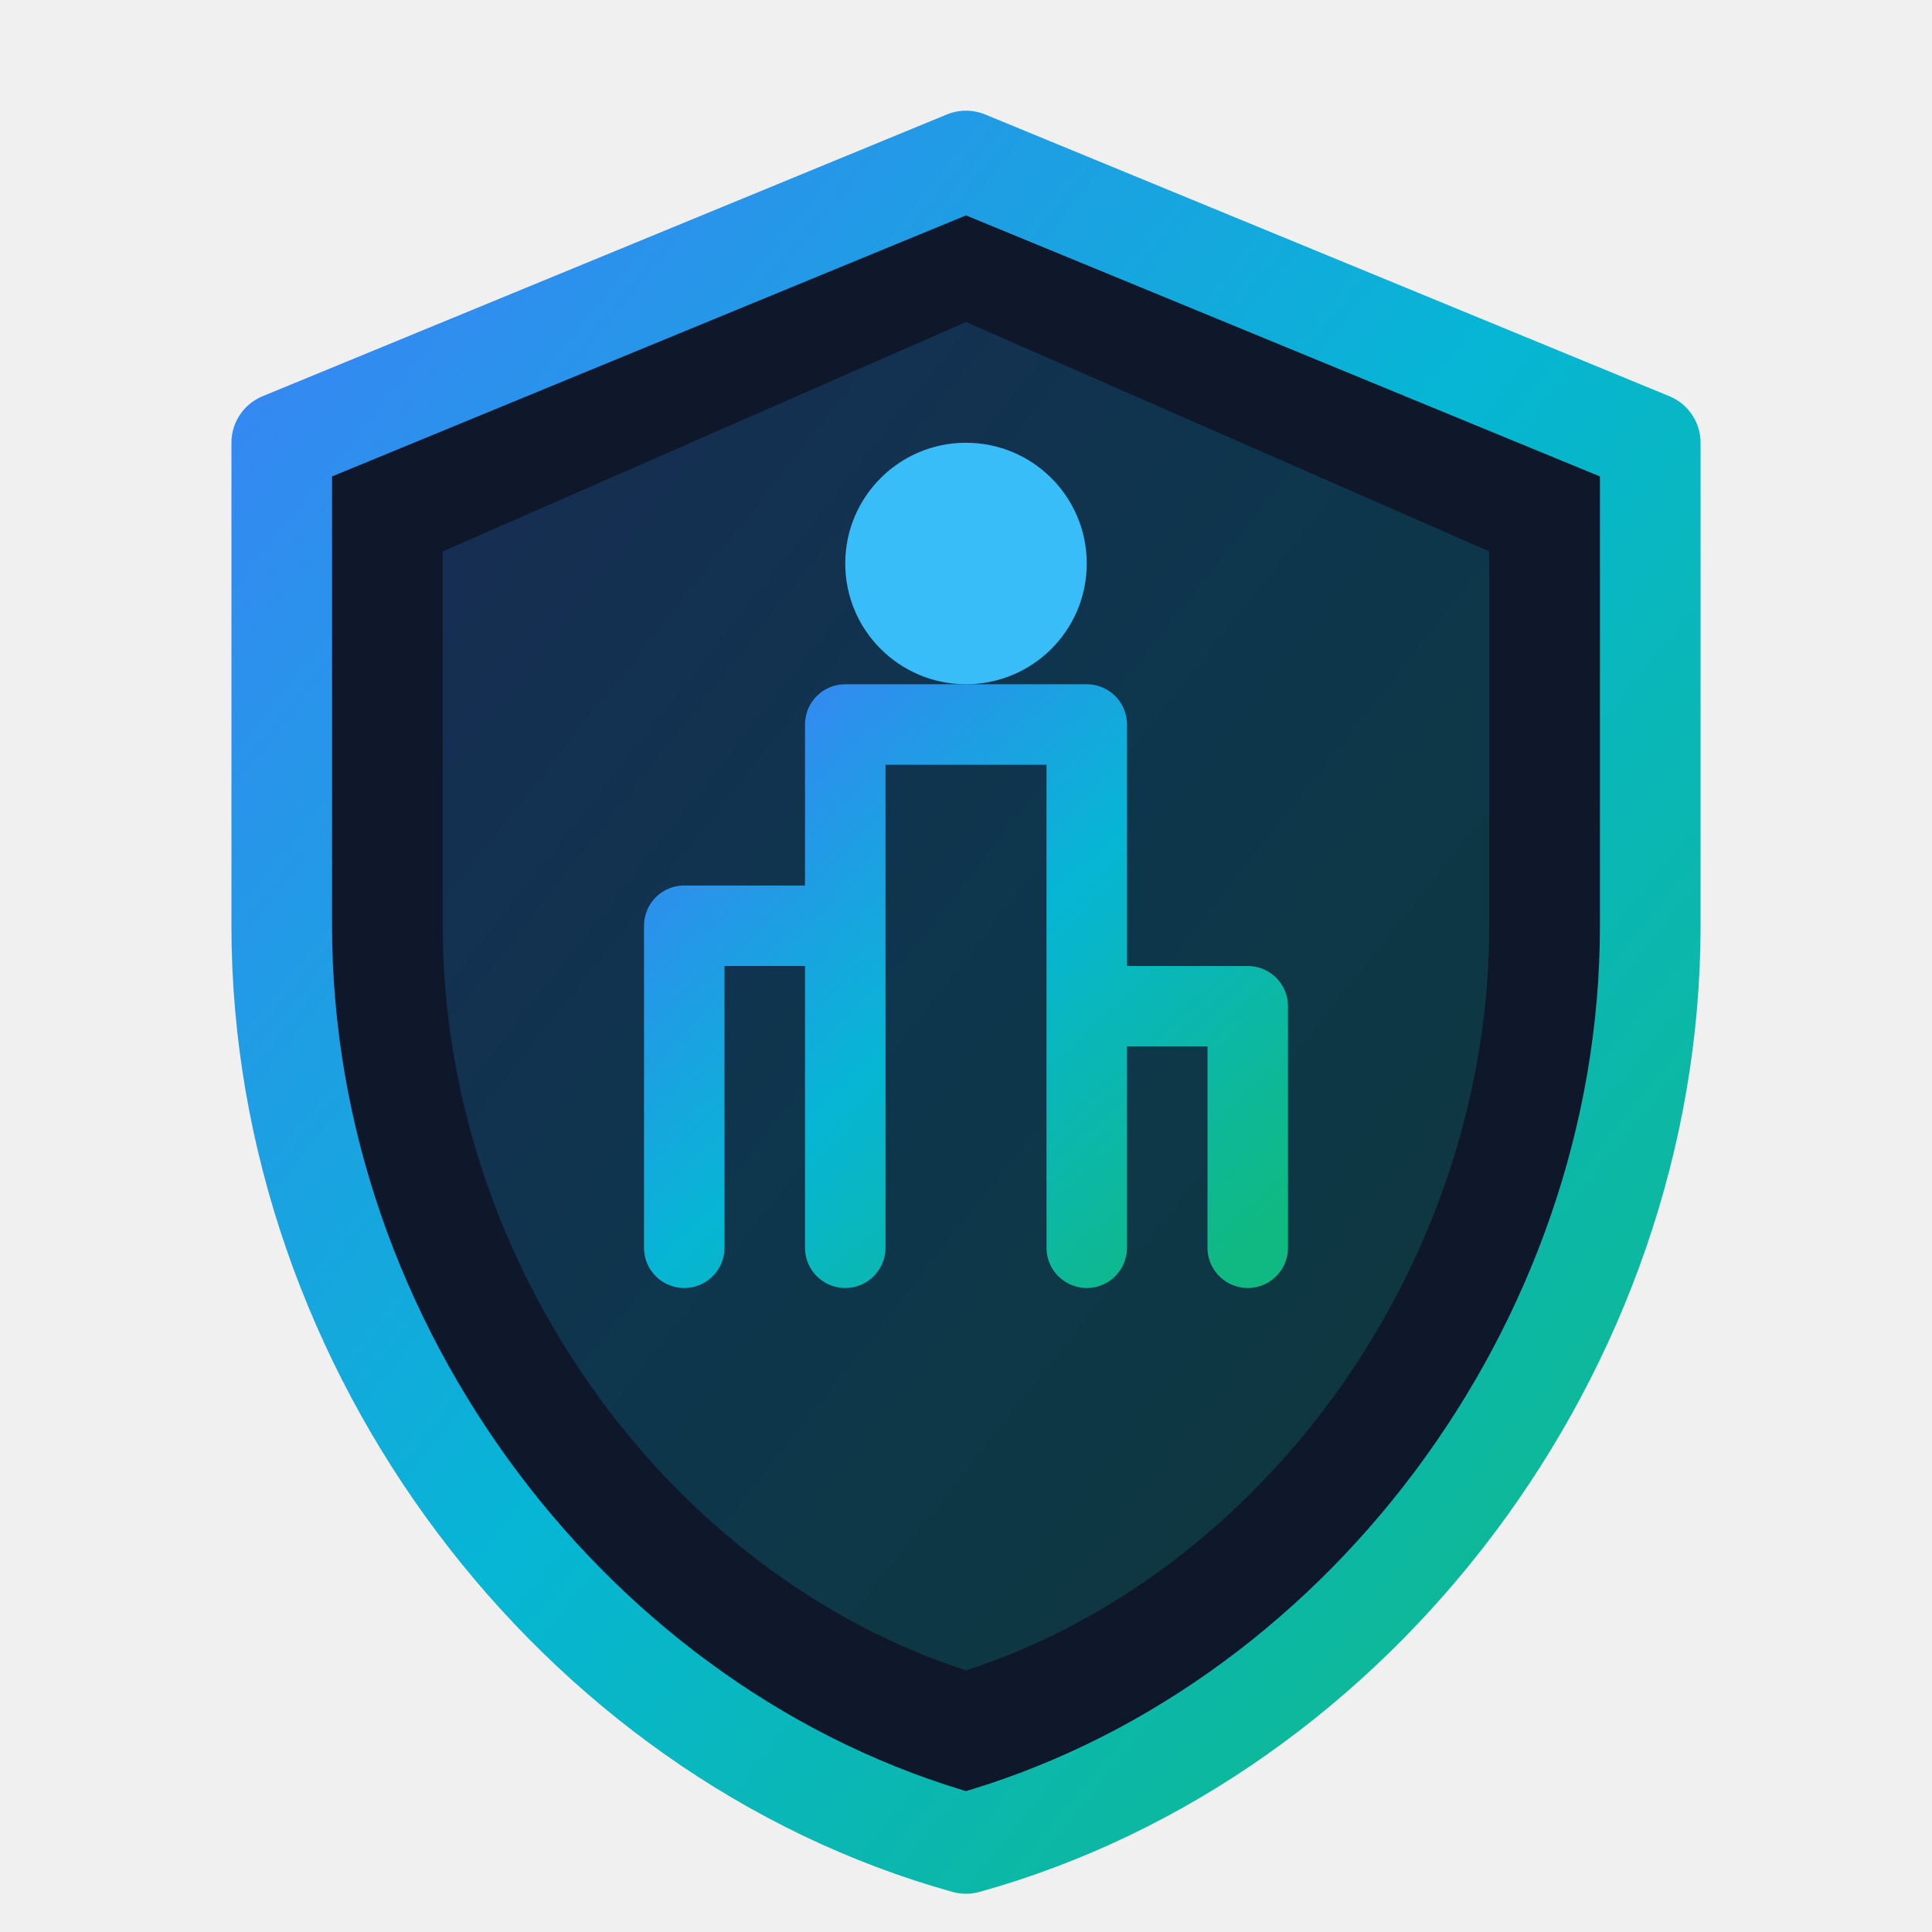
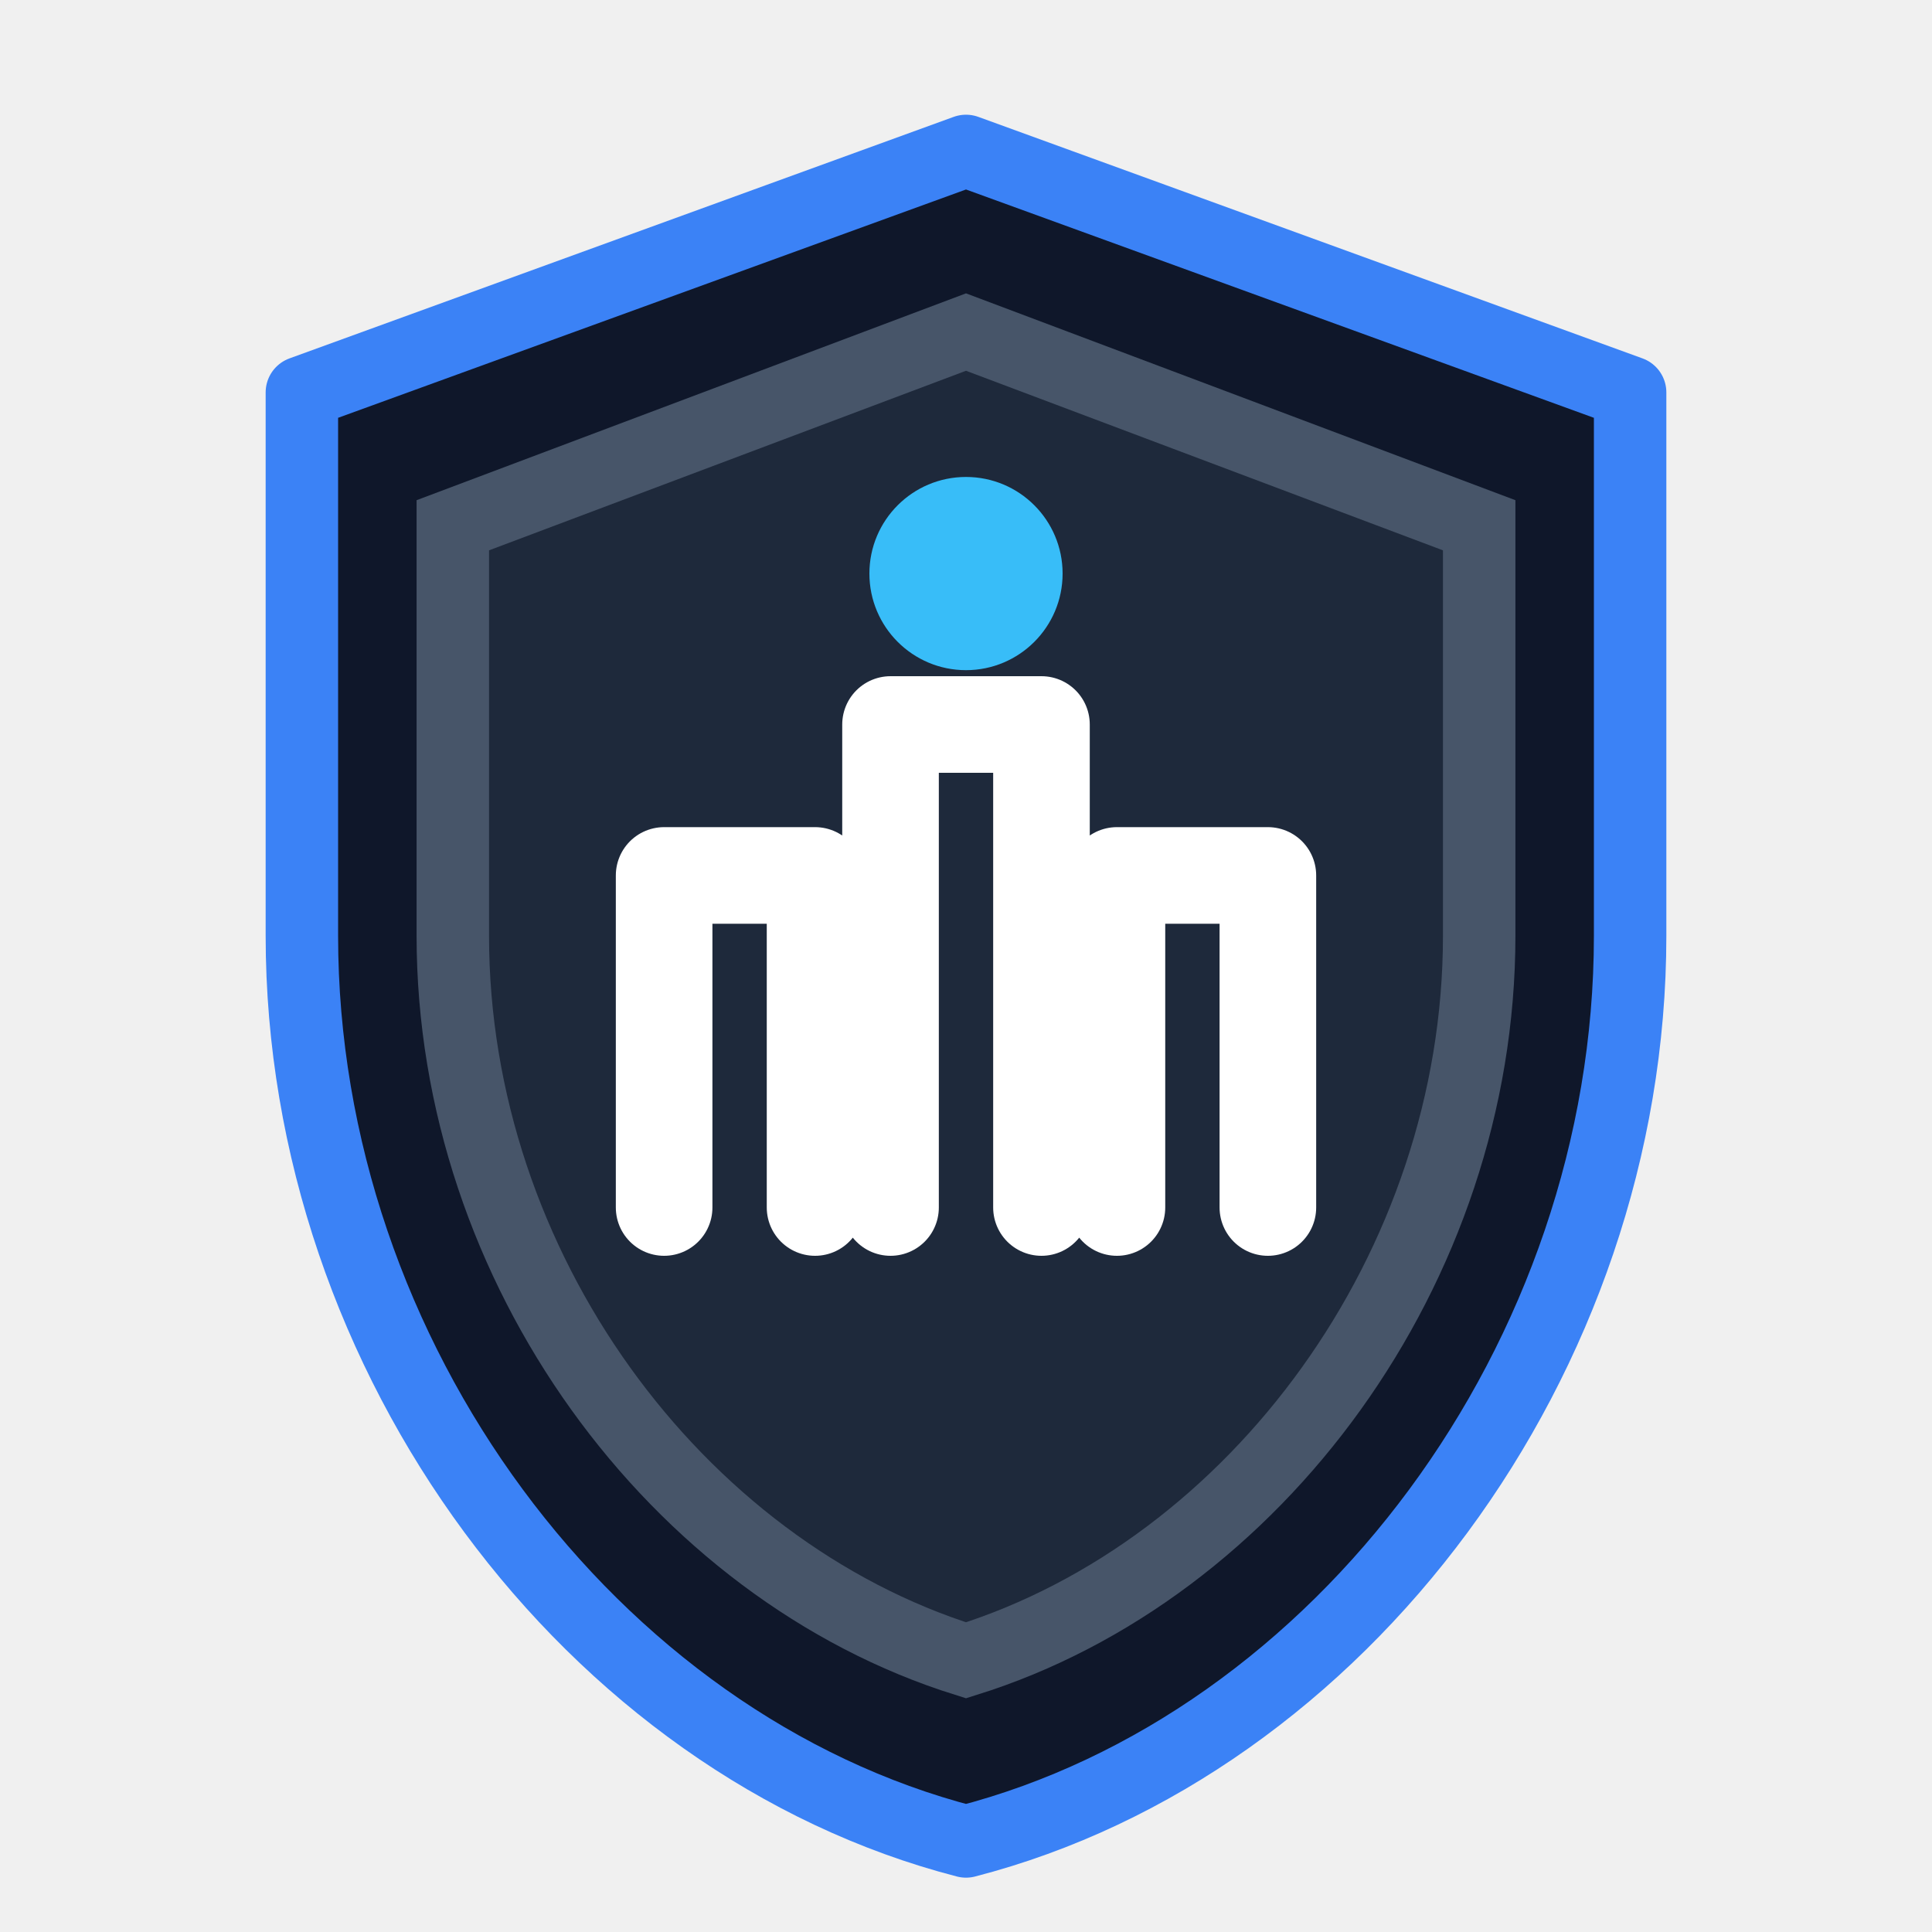
- <svg xmlns="http://www.w3.org/2000/svg" width="32" height="32" viewBox="0 0 48 48" fill="none">
-   <defs>
-     <linearGradient id="shieldGrad" x1="0%" y1="0%" x2="100%" y2="100%">
-       <stop offset="0%" stop-color="#3b82f6" />
-       <stop offset="50%" stop-color="#06b6d4" />
-       <stop offset="100%" stop-color="#10b981" />
-     </linearGradient>
-   </defs>
-   <path d="M24 4L7 11V23C7 33.5 14.3 43.1 24 45.8C33.7 43.1 41 33.5 41 23V11L24 4Z" fill="#0f172a" stroke="url(#shieldGrad)" stroke-width="2.5" stroke-linejoin="round" />
-   <path d="M24 8L11 13.7V23C11 31.4 16.6 39.1 24 41.5C31.4 39.1 37 31.4 37 23V13.7L24 8Z" fill="url(#shieldGrad)" fill-opacity="0.2" />
-   <path d="M17 31V23H21V31M21 31V18H27V31M27 31V25H31V31" stroke="url(#shieldGrad)" stroke-width="2" stroke-linecap="round" stroke-linejoin="round" />
-   <circle cx="24" cy="14" r="3" fill="#38bdf8" />
+ <svg xmlns="http://www.w3.org/2000/svg" width="32" height="32" viewBox="0 0 32 32" fill="none">
+   <style>
+     .shield-outer { fill: #0f172a; stroke: #3b82f6; }
+     .shield-inner { fill: #1e293b; stroke: #475569; }
+     .pillars { stroke: #ffffff; }
+     .pin { fill: #38bdf8; }
+     @media (prefers-color-scheme: dark) {
+       .shield-outer { fill: #f59e0b; stroke: #fbbf24; }
+       .shield-inner { fill: #18181b; stroke: #fbbf24; }
+       .pillars { stroke: #fbbf24; }
+       .pin { fill: #fbbf24; }
+     }
+   </style>
+   <path class="shield-outer" d="M16 2.5L5 6.5V15.5C5 22.5 9.8 28.9 16 30.5C22.2 28.9 27 22.5 27 15.5V6.5L16 2.5Z" stroke-width="1.2" stroke-linejoin="round" />
+   <path class="shield-inner" d="M16 5.5L7.5 8.7V15.5C7.5 21 11.2 26 16 27.5C20.8 26 24.5 21 24.5 15.5V8.7L16 5.5Z" stroke-width="1.2" />
+   <path class="pillars" d="M11 20V14.5H13.5V20M14.75 20V12H17.25V20M18.5 20V14.5H21V20" stroke-width="1.6" stroke-linecap="round" stroke-linejoin="round" />
+   <circle class="pin" cx="16" cy="9.5" r="1.6" />
</svg>
